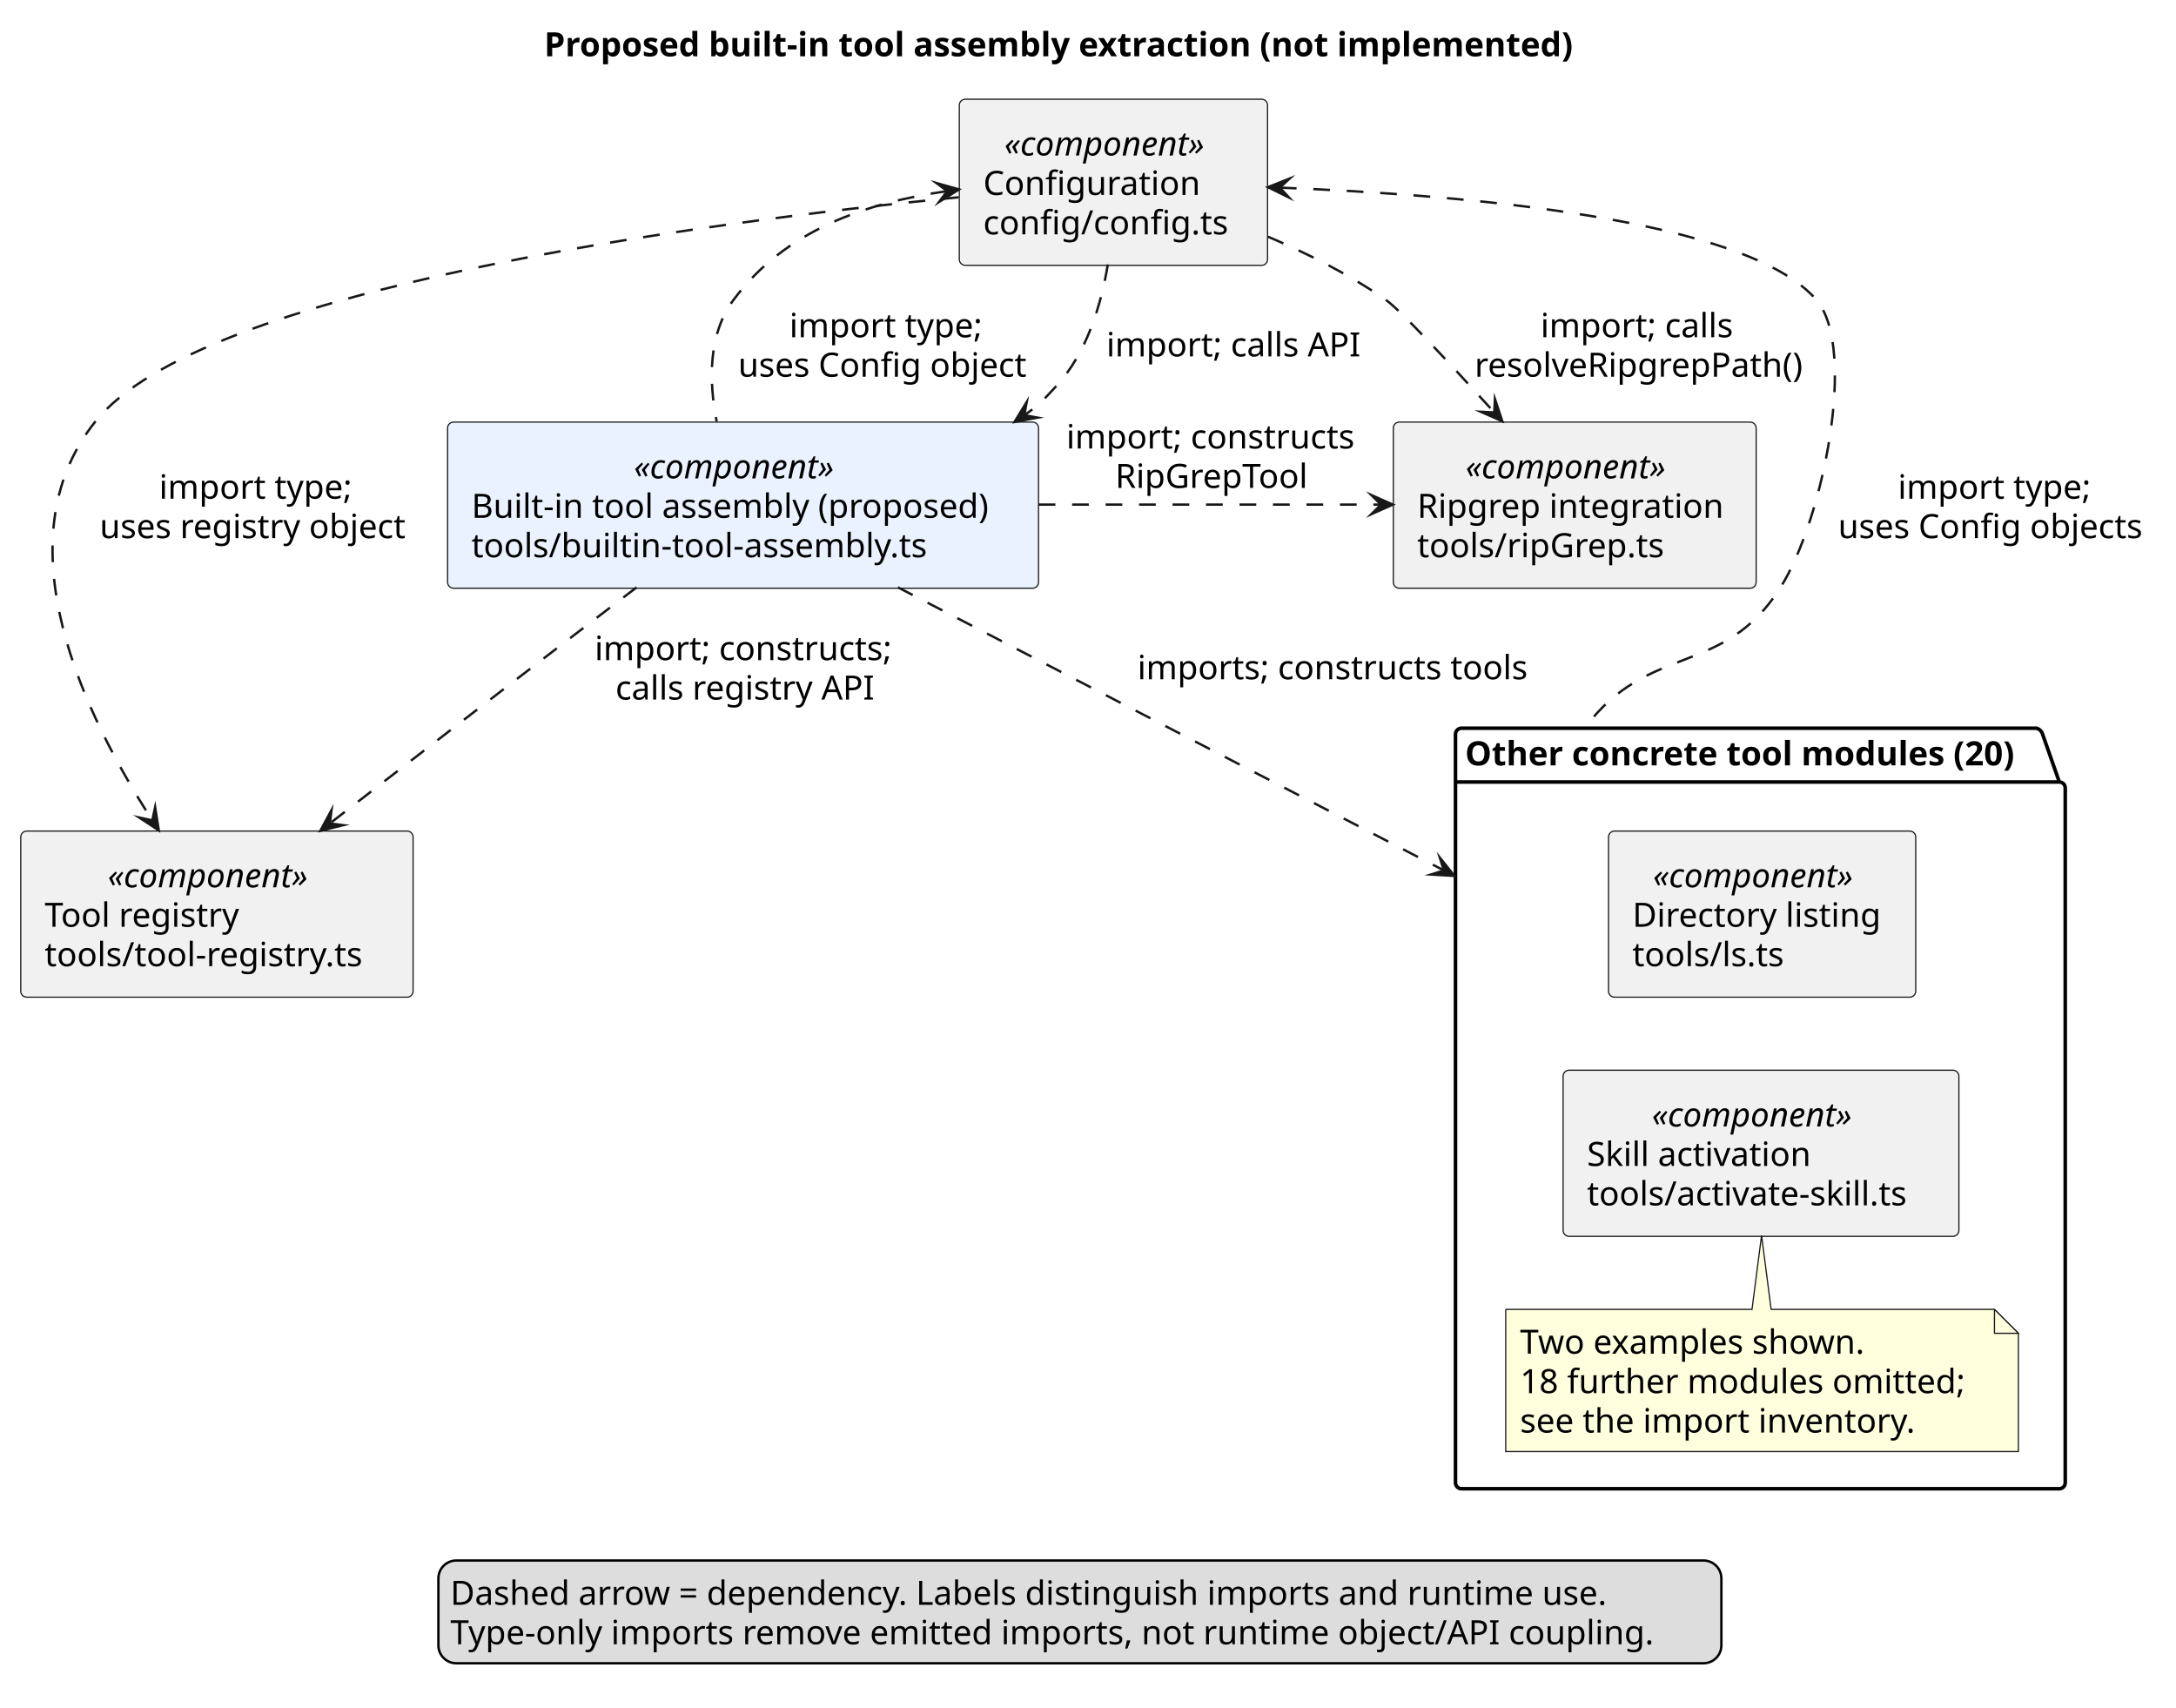
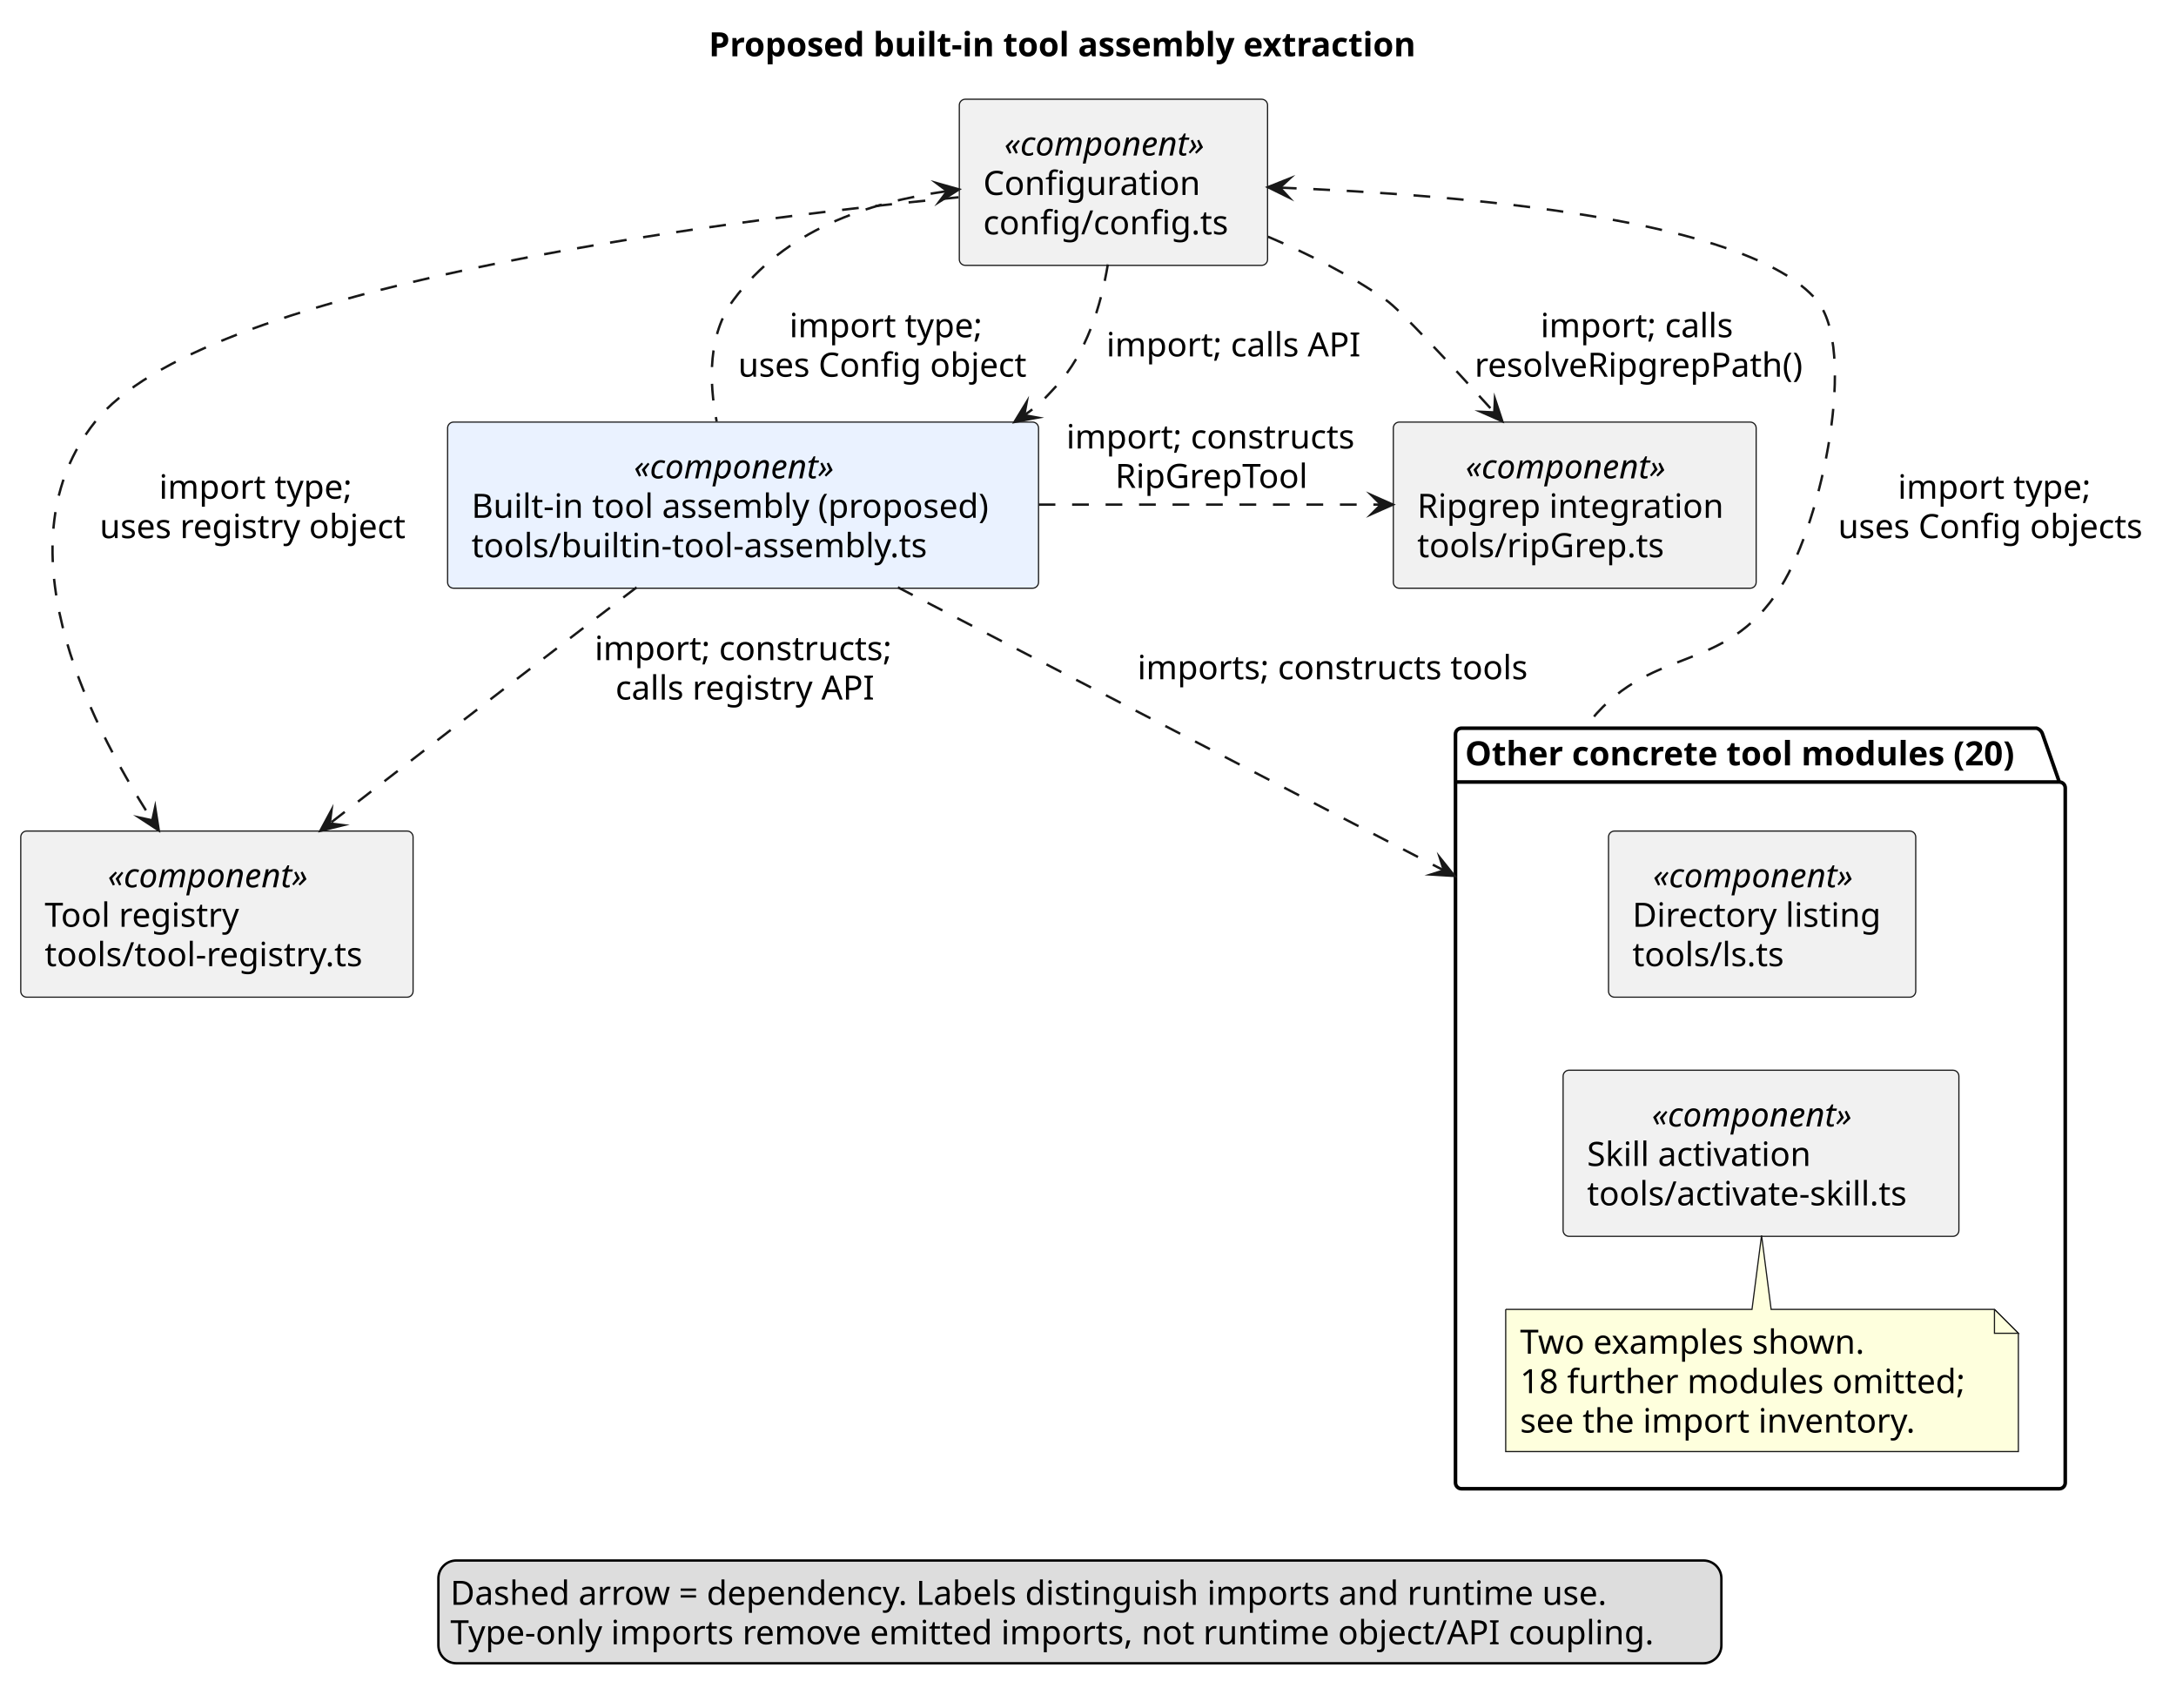
<svg xmlns="http://www.w3.org/2000/svg" version="1.1" data-diagram-type="DESCRIPTION" style="width:910px;height:714px;background:#FFFFFF;" width="910px" height="714px" viewBox="0 0 910 714" zoomAndPan="magnify" preserveAspectRatio="none" contentStyleType="text/css">
  <defs />
  <g font-family="sans-serif" lengthAdjust="spacing">
    <g class="title" data-source-line="2">
-       <text x="227.557" y="23.535" fill="#000" font-size="14" textLength="448.103" font-weight="700">Proposed built-in tool assembly extraction (not implemented)</text>
+       <text x="296.409" y="23.535" fill="#000" font-size="14" textLength="310.399" font-weight="700">Proposed built-in tool assembly extraction</text>
    </g>
    <g class="cluster" data-qualified-name="Tools" id="ent0005" data-source-line="15">
      <path d="M611.184,304.488 L851.702,304.488 A3.75,3.75 0 0 1 854.202,306.988 L861.202,326.977 L861.184,326.977 A2.5,2.5 0 0 1 863.684,329.477 L863.684,619.988 A2.5,2.5 0 0 1 861.184,622.488 L611.184,622.488 A2.5,2.5 0 0 1 608.684,619.988 L608.684,306.988 A2.5,2.5 0 0 1 611.184,304.488" style="stroke:#000;stroke-width:1.5;" fill="none" />
      <line x1="608.684" y1="326.977" x2="861.202" y2="326.977" style="stroke:#000;stroke-width:1.5;" />
      <text x="612.684" y="320.023" fill="#000" font-size="14" textLength="239.518" font-weight="700">Other concrete tool modules (20)</text>
    </g>
    <g class="entity" data-qualified-name="Config" id="ent0001" data-source-line="10">
      <rect x="401.184" y="41.488" width="128.91" height="69.465" fill="#F1F1F1" style="stroke:#181818;stroke-width:0.5;" rx="2.5" ry="2.5" />
      <text x="419.972" y="65.023" fill="#000" font-size="14" textLength="91.335" font-style="italic">«component»</text>
      <text x="411.184" y="81.512" fill="#000" font-size="14" textLength="93.618">Configuration</text>
      <text x="411.184" y="98" fill="#000" font-size="14" textLength="108.91">config/config.ts</text>
    </g>
    <g class="entity" data-qualified-name="Assembly" id="ent0002" data-source-line="11">
      <rect x="187.184" y="176.488" width="247.131" height="69.465" fill="#EAF2FF" style="stroke:#181818;stroke-width:0.5;" rx="2.5" ry="2.5" />
      <text x="265.082" y="200.023" fill="#000" font-size="14" textLength="91.335" font-style="italic">«component»</text>
      <text x="197.184" y="216.512" fill="#000" font-size="14" textLength="227.131">Built-in tool assembly (proposed)</text>
      <text x="197.184" y="233" fill="#000" font-size="14" textLength="207.061">tools/builtin-tool-assembly.ts</text>
    </g>
    <g class="entity" data-qualified-name="Registry" id="ent0003" data-source-line="12">
      <rect x="8.684" y="347.488" width="164.067" height="69.465" fill="#F1F1F1" style="stroke:#181818;stroke-width:0.5;" rx="2.5" ry="2.5" />
      <text x="45.05" y="371.023" fill="#000" font-size="14" textLength="91.335" font-style="italic">«component»</text>
      <text x="18.684" y="387.512" fill="#000" font-size="14" textLength="86.249">Tool registry</text>
      <text x="18.684" y="404" fill="#000" font-size="14" textLength="144.067">tools/tool-registry.ts</text>
    </g>
    <g class="entity" data-qualified-name="Ripgrep" id="ent0004" data-source-line="13">
      <rect x="582.684" y="176.488" width="151.742" height="69.465" fill="#F1F1F1" style="stroke:#181818;stroke-width:0.5;" rx="2.5" ry="2.5" />
      <text x="612.888" y="200.023" fill="#000" font-size="14" textLength="91.335" font-style="italic">«component»</text>
      <text x="592.684" y="216.512" fill="#000" font-size="14" textLength="131.742">Ripgrep integration</text>
      <text x="592.684" y="233" fill="#000" font-size="14" textLength="108.808">tools/ripGrep.ts</text>
    </g>
    <g class="entity" data-qualified-name="Tools.Listing" id="ent0006" data-source-line="16">
      <rect x="672.684" y="347.488" width="128.473" height="69.465" fill="#F1F1F1" style="stroke:#181818;stroke-width:0.5;" rx="2.5" ry="2.5" />
      <text x="691.253" y="371.023" fill="#000" font-size="14" textLength="91.335" font-style="italic">«component»</text>
      <text x="682.684" y="387.512" fill="#000" font-size="14" textLength="108.473">Directory listing</text>
      <text x="682.684" y="404" fill="#000" font-size="14" textLength="68.947">tools/ls.ts</text>
    </g>
    <g class="entity" data-qualified-name="Tools.Skills" id="ent0007" data-source-line="17">
      <rect x="653.684" y="447.488" width="165.523" height="69.465" fill="#F1F1F1" style="stroke:#181818;stroke-width:0.5;" rx="2.5" ry="2.5" />
      <text x="690.778" y="471.023" fill="#000" font-size="14" textLength="91.335" font-style="italic">«component»</text>
      <text x="663.684" y="487.512" fill="#000" font-size="14" textLength="98.027">Skill activation</text>
      <text x="663.684" y="504" fill="#000" font-size="14" textLength="145.523">tools/activate-skill.ts</text>
    </g>
    <g class="entity" data-qualified-name="Tools.GMN9" id="ent0010" data-source-line="20">
      <path d="M629.684,547.488 L629.684,606.953 A0,0 0 0 0 629.684,606.953 L844.08,606.953 A0,0 0 0 0 844.08,606.953 L844.08,557.488 L834.08,547.488 L740.684,547.488 L736.684,516.563 L732.684,547.488 L629.684,547.488 A0,0 0 0 0 629.684,547.488" style="stroke:#181818;stroke-width:0.5;" fill="#FEFFDD" />
      <path d="M834.08,547.488 L834.08,557.488 L844.08,557.488 L834.08,547.488" style="stroke:#181818;stroke-width:0.5;" fill="#FEFFDD" />
      <text x="635.684" y="566.023" fill="#000" font-size="14" textLength="150.411">Two examples shown.</text>
      <text x="635.684" y="582.512" fill="#000" font-size="14" textLength="193.396">18 further modules omitted;</text>
      <text x="635.684" y="599" fill="#000" font-size="14" textLength="171.021">see the import inventory.</text>
    </g>
    <g class="link" data-entity-1="ent0001" data-entity-2="ent0002" id="lnk12" data-link-type="dependency">
      <polygon points="424.254,176.449,433.931,174.62,428.366,173.605,429.381,168.04,424.254,176.449" fill="#181818" style="stroke:#181818;stroke-width:1;stroke-linejoin:miter;stroke-miterlimit:10;" />
      <path d="M463.296,110.563 C460.46,127.674 454.422,147.718 441.684,161.488 C436.497,167.096 434.715,169.214 428.366,173.605" style="stroke:#181818;stroke-width:1;stroke-dasharray:7,7;" fill="none" />
      <text x="462.684" y="149.023" fill="#000" font-size="14" textLength="110.346">import; calls API</text>
    </g>
    <g class="link" data-entity-1="ent0001" data-entity-2="ent0002" id="lnk14" data-link-type="dependency">
      <polygon points="401.062,79.198,391.585,76.517,396.112,79.908,392.721,84.436,401.062,79.198" fill="#181818" style="stroke:#181818;stroke-width:1;stroke-linejoin:miter;stroke-miterlimit:10;" />
      <path d="M396.112,79.908 C362.23,84.769 328.323,96.264 306.684,125.488 C296.109,139.77 296.424,159.429 299.698,176.191" style="stroke:#181818;stroke-width:1;stroke-dasharray:7,7;" fill="none" />
      <text x="330.125" y="141.023" fill="#000" font-size="14" textLength="83.515">import type;</text>
      <text x="308.684" y="157.512" fill="#000" font-size="14" textLength="126.396">uses Config object</text>
    </g>
    <g class="link" data-entity-1="ent0001" data-entity-2="ent0003" id="lnk15" data-link-type="dependency">
      <polygon points="66.402,347.215,64.885,337.483,63.692,343.013,58.162,341.82,66.402,347.215" fill="#181818" style="stroke:#181818;stroke-width:1;stroke-linejoin:miter;stroke-miterlimit:10;" />
      <path d="M400.873,82.481 C293.001,93.115 84.055,120.559 39.684,176.488 C0,226.51 35.403,299.154 63.692,343.013" style="stroke:#181818;stroke-width:1;stroke-dasharray:7,7;" fill="none" />
      <text x="66.536" y="208.523" fill="#000" font-size="14" textLength="83.515">import type;</text>
      <text x="41.684" y="225.012" fill="#000" font-size="14" textLength="133.219">uses registry object</text>
    </g>
    <g class="link" data-entity-1="ent0002" data-entity-2="ent0003" id="lnk16" data-link-type="dependency">
      <polygon points="133.975,347.378,143.539,345.026,137.927,344.315,138.638,338.703,133.975,347.378" fill="#181818" style="stroke:#181818;stroke-width:1;stroke-linejoin:miter;stroke-miterlimit:10;" />
      <path d="M266.231,245.592 C259.669,250.577 252.995,255.66 246.684,260.488 C208.497,289.705 169.189,320.085 137.927,344.315" style="stroke:#181818;stroke-width:1;stroke-dasharray:7,7;" fill="none" />
      <text x="248.684" y="276.023" fill="#000" font-size="14" textLength="129.575">import; constructs;</text>
      <text x="257.4" y="292.512" fill="#000" font-size="14" textLength="112.144">calls registry API</text>
    </g>
    <g class="link" data-entity-1="ent0001" data-entity-2="ent0004" id="lnk17" data-link-type="dependency">
      <polygon points="628.27,176.145,625.179,166.793,624.908,172.444,619.258,172.172,628.27,176.145" fill="#181818" style="stroke:#181818;stroke-width:1;stroke-linejoin:miter;stroke-miterlimit:10;" />
      <path d="M530.277,98.967 C547.106,106.137 564.706,115.006 579.684,125.488 C585.443,129.519 605.168,150.711 624.908,172.444" style="stroke:#181818;stroke-width:1;stroke-dasharray:7,7;" fill="none" />
      <text x="644.26" y="141.023" fill="#000" font-size="14" textLength="84.485">import; calls</text>
      <text x="616.684" y="157.512" fill="#000" font-size="14" textLength="139.638">resolveRipgrepPath()</text>
    </g>
    <g class="link" data-entity-1="ent0002" data-entity-2="ent0004" id="lnk18" data-link-type="dependency">
      <polygon points="582.492,210.988,573.492,206.988,577.492,210.988,573.492,214.988,582.492,210.988" fill="#181818" style="stroke:#181818;stroke-width:1;stroke-linejoin:miter;stroke-miterlimit:10;" />
      <path d="M434.356,210.988 C483.782,210.988 534.137,210.988 577.492,210.988" style="stroke:#181818;stroke-width:1;stroke-dasharray:7,7;" fill="none" />
      <text x="445.934" y="187.523" fill="#000" font-size="14" textLength="125.146">import; constructs</text>
      <text x="466.374" y="204.012" fill="#000" font-size="14" textLength="84.267">RipGrepTool</text>
    </g>
    <g class="link" data-entity-1="ent0002" data-entity-2="ent0005" id="lnk19" data-link-type="dependency">
      <polygon points="608.259,366.252,602.11,358.559,603.82,363.951,598.428,365.661,608.259,366.252" fill="#181818" style="stroke:#181818;stroke-width:1;stroke-linejoin:miter;stroke-miterlimit:10;" />
      <path d="M375.481,245.579 C416.703,266.949 471.285,295.245 519.892,320.443 C544.195,333.041 567.004,344.866 585.903,354.663 C590.627,357.112 595.107,359.435 599.305,361.611 C601.404,362.699 603.433,363.751 605.386,364.763 C606.363,365.269 602.881,363.465 603.82,363.951" style="stroke:#181818;stroke-width:1;stroke-dasharray:7,7;" fill="none" />
      <text x="475.684" y="284.023" fill="#000" font-size="14" textLength="170.331">imports; constructs tools</text>
    </g>
    <g class="link" data-entity-1="ent0001" data-entity-2="ent0005" id="lnk21" data-link-type="dependency">
      <polygon points="530.238,78.257,539.074,82.607,535.234,78.453,539.388,74.613,530.238,78.257" fill="#181818" style="stroke:#181818;stroke-width:1;stroke-linejoin:miter;stroke-miterlimit:10;" />
      <path d="M535.234,78.453 C612.717,81.5 730.858,91.517 759.684,125.488 C776.785,145.641 762.403,217.345 744.684,245.488 C732.724,264.485 718.903,270.215 704.733,275.705 C697.648,278.45 690.475,281.136 683.404,285.39 C679.869,287.517 676.359,290.037 672.897,293.152 C671.167,294.709 669.448,296.416 667.745,298.297 C666.894,299.237 666.046,300.221 665.202,301.252 C664.78,301.768 664.36,302.295 663.94,302.834 C663.73,303.104 663.521,303.376 663.311,303.652 C663.207,303.79 663.102,303.928 662.998,304.068" style="stroke:#181818;stroke-width:1;stroke-dasharray:7,7;" fill="none" />
      <text x="793.693" y="208.523" fill="#000" font-size="14" textLength="83.515">import type;</text>
      <text x="768.684" y="225.012" fill="#000" font-size="14" textLength="133.533">uses Config objects</text>
    </g>
    <g class="legend" data-source-line="35">
      <rect x="183.336" y="652.488" width="536.545" height="42.977" fill="#DDD" style="stroke:#000;stroke-width:1;" rx="7.5" ry="7.5" />
      <text x="188.336" y="671.023" fill="#000" font-size="14" textLength="503.774">Dashed arrow = dependency. Labels distinguish imports and runtime use.</text>
      <text x="188.336" y="687.512" fill="#000" font-size="14" textLength="526.545">Type-only imports remove emitted imports, not runtime object/API coupling.</text>
    </g>
  </g>
</svg>
